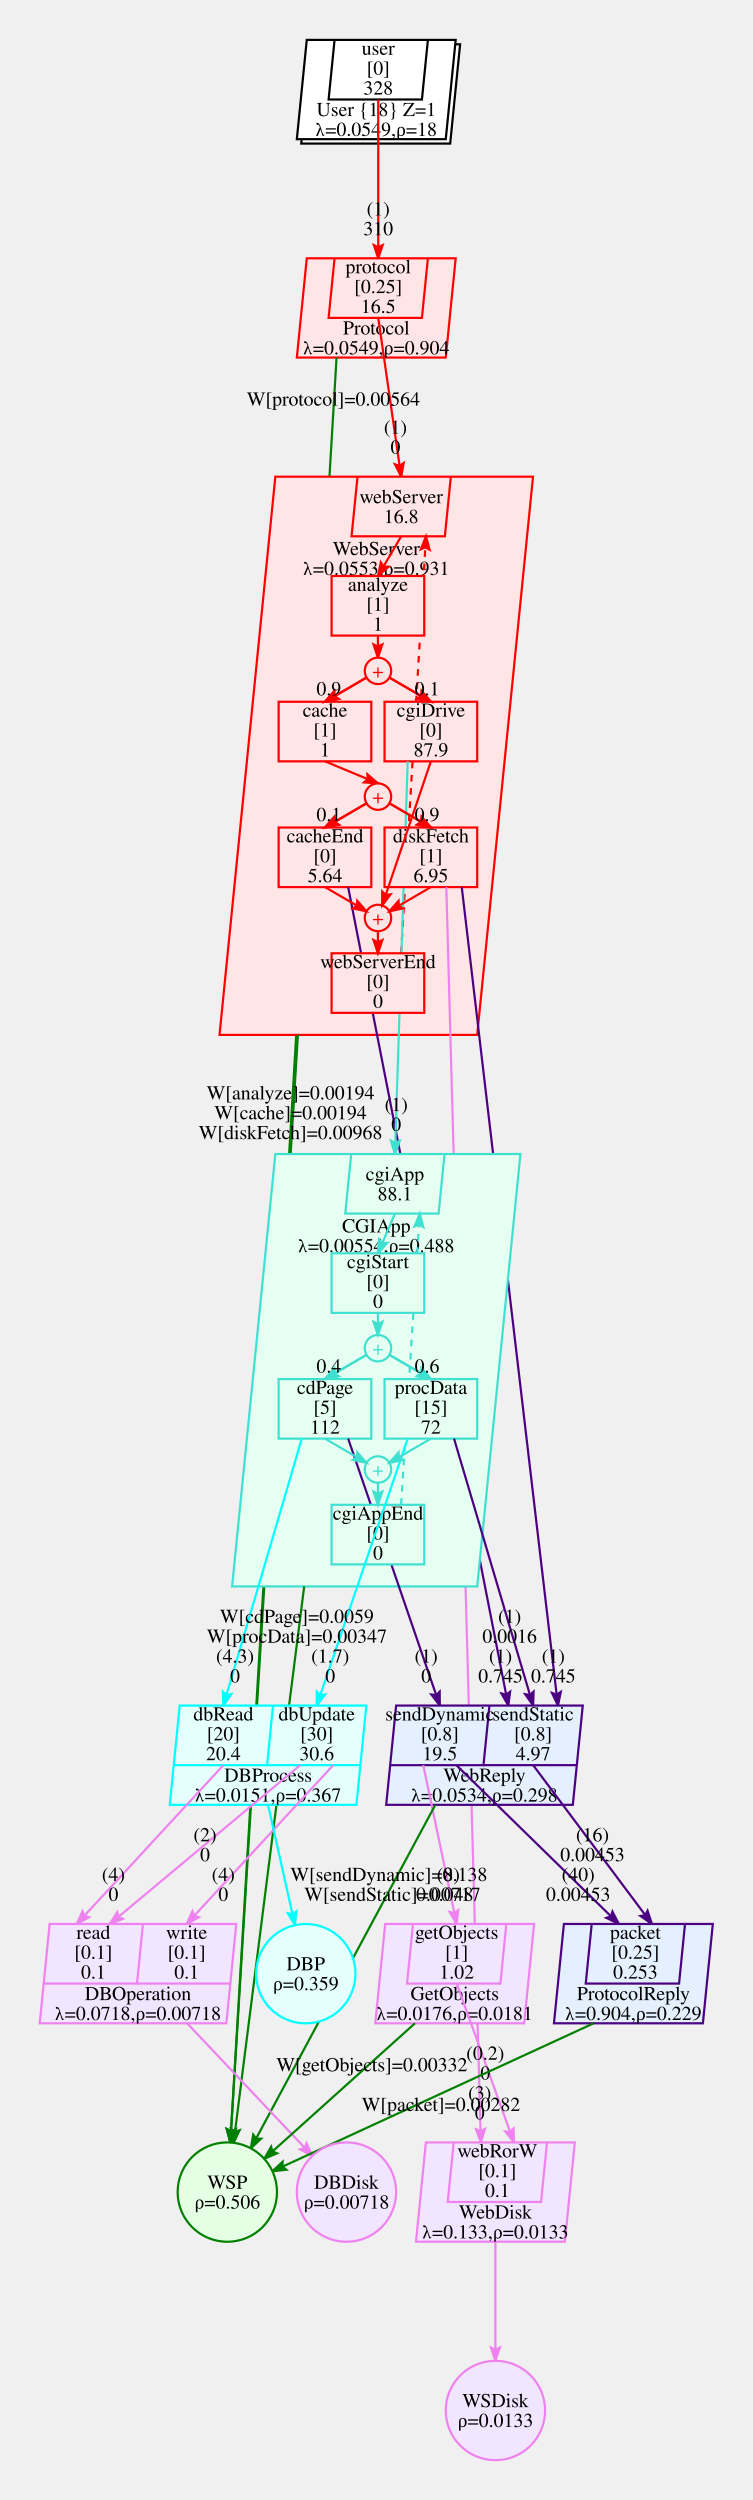
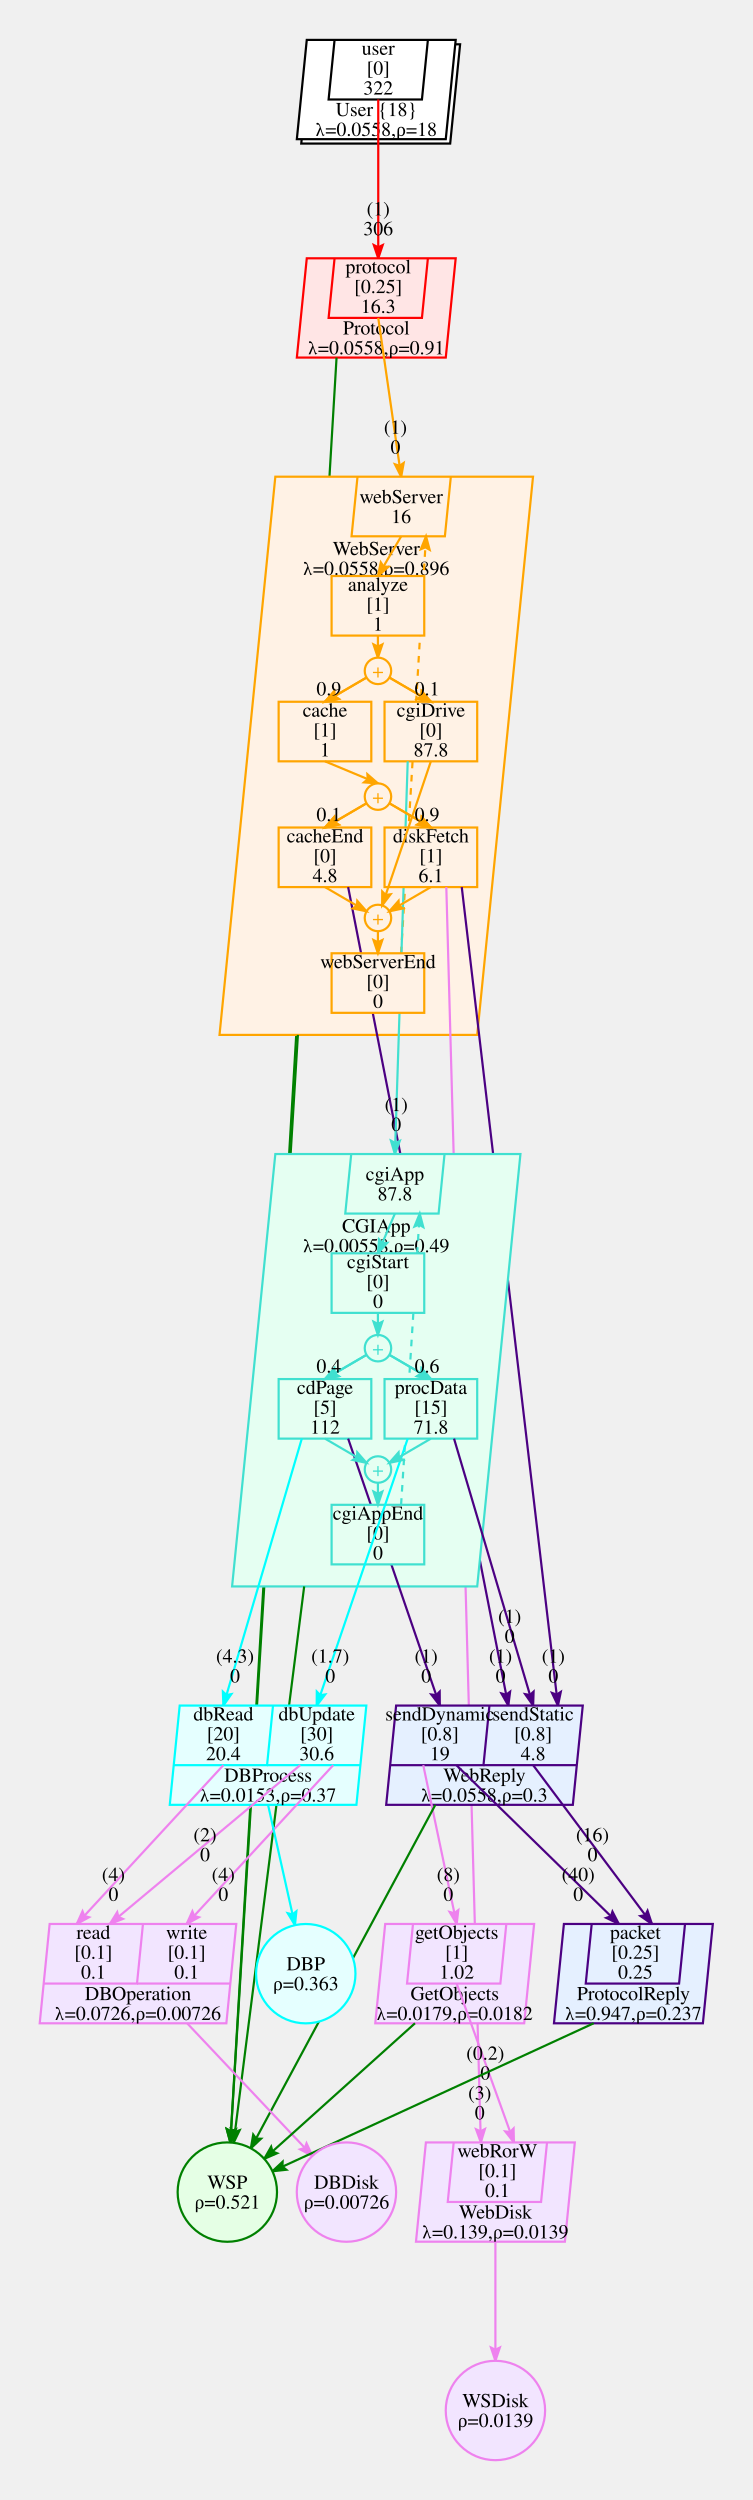
<svg xmlns="http://www.w3.org/2000/svg" width="4.737in" height="15.736in" viewBox="0 0 8528 28325">
  <polygon fill="#ffffff" stroke="black" stroke-width="25" points="3526.25,500 5213.75,500 5101.25,1625 3413.75,1625 " />
  <polygon fill="#ffffff" stroke="black" stroke-width="25" points="3476.25,450 5163.75,450 5051.25,1575 3363.75,1575 " />
-   <text x="4264" y="1538" font-family="Times" font-style="Roman" font-size="225" fill="black" text-anchor="middle">λ=0.0549,ρ=18</text>
-   <text x="4264" y="1313" font-family="Times" font-style="Roman" font-size="225" fill="black" text-anchor="middle">User {18} Z=1</text>
+   <text x="4264" y="1538" font-family="Times" font-style="Roman" font-size="225" fill="black" text-anchor="middle">λ=0.0558,ρ=18</text>
+   <text x="4264" y="1313" font-family="Times" font-style="Roman" font-size="225" fill="black" text-anchor="middle">User {18}</text>
  <polyline stroke="black" stroke-width="25" fill="none" points="3791.25,450 3723.75,1125 4781.25,1125 4848.75,450 " />
-   <text x="4286" y="1069" font-family="Times" font-style="Roman" font-size="225" fill="black" text-anchor="middle">328</text>
+   <text x="4286" y="1069" font-family="Times" font-style="Roman" font-size="225" fill="black" text-anchor="middle">322</text>
  <text x="4286" y="844" font-family="Times" font-style="Roman" font-size="225" fill="black" text-anchor="middle">[0]</text>
  <text x="4286" y="619" font-family="Times" font-style="Roman" font-size="225" fill="black" text-anchor="middle">user</text>
  <line x1="4286.25" y1="1125" x2="4286.25" y2="2925" stroke="Red" stroke-width="25" />
  <polygon fill="Red" stroke="Red" stroke-width="25" points="4286.25,2925 4336.25,2775 4286.25,2800 4236.25,2775 " />
-   <text x="4286" y="2663" font-family="Times" font-style="Roman" font-size="225" fill="black" text-anchor="middle">310</text>
+   <text x="4286" y="2663" font-family="Times" font-style="Roman" font-size="225" fill="black" text-anchor="middle">306</text>
  <text x="4286" y="2438" font-family="Times" font-style="Roman" font-size="225" fill="black" text-anchor="middle">(1)</text>
  <polygon fill="#ffe5e5" stroke="Red" stroke-width="25" points="3476.25,2925 5163.75,2925 5051.25,4050 3363.75,4050 " />
-   <text x="4264" y="4013" font-family="Times" font-style="Roman" font-size="225" fill="black" text-anchor="middle">λ=0.0549,ρ=0.904</text>
+   <text x="4264" y="4013" font-family="Times" font-style="Roman" font-size="225" fill="black" text-anchor="middle">λ=0.0558,ρ=0.91</text>
  <text x="4264" y="3788" font-family="Times" font-style="Roman" font-size="225" fill="black" text-anchor="middle">Protocol</text>
  <polyline stroke="Red" stroke-width="25" fill="none" points="3791.25,2925 3723.75,3600 4781.25,3600 4848.75,2925 " />
-   <text x="4286" y="3544" font-family="Times" font-style="Roman" font-size="225" fill="black" text-anchor="middle">16.5</text>
+   <text x="4286" y="3544" font-family="Times" font-style="Roman" font-size="225" fill="black" text-anchor="middle">16.3</text>
  <text x="4286" y="3319" font-family="Times" font-style="Roman" font-size="225" fill="black" text-anchor="middle">[0.25]</text>
  <text x="4286" y="3094" font-family="Times" font-style="Roman" font-size="225" fill="black" text-anchor="middle">protocol</text>
-   <line x1="4286.25" y1="3600" x2="4546.25" y2="5400" stroke="Red" stroke-width="25" />
-   <polygon fill="Red" stroke="Red" stroke-width="25" points="4546.25,5400 4574.29,5244.39 4528.38,5276.28 4475.32,5258.69 " />
+   <line x1="4286.25" y1="3600" x2="4546.25" y2="5400" stroke="Orange" stroke-width="25" />
+   <polygon fill="Orange" stroke="Orange" stroke-width="25" points="4546.25,5400 4574.29,5244.39 4528.38,5276.28 4475.32,5258.69 " />
  <text x="4481" y="5138" font-family="Times" font-style="Roman" font-size="225" fill="black" text-anchor="middle">0</text>
  <text x="4481" y="4913" font-family="Times" font-style="Roman" font-size="225" fill="black" text-anchor="middle">(1)</text>
  <line x1="3813.75" y1="4050" x2="2609.68" y2="24276" stroke="Green" stroke-width="25" />
  <polygon fill="Green" stroke="Green" stroke-width="25" points="2609.68,24276 2668.5,24129.2 2617.11,24151.2 2568.68,24123.3 " />
-   <text x="3778" y="4594" font-family="Times" font-style="Roman" font-size="225" fill="black" text-anchor="middle">W[protocol]=0.00564</text>
-   <polygon fill="#ffe5e5" stroke="Red" stroke-width="25" points="3120,5400 6040,5400 5407.5,11725 2487.5,11725 " />
-   <text x="4264" y="6513" font-family="Times" font-style="Roman" font-size="225" fill="black" text-anchor="middle">λ=0.0553,ρ=0.931</text>
+   <polygon fill="#fff2e5" stroke="Orange" stroke-width="25" points="3120,5400 6040,5400 5407.5,11725 2487.5,11725 " />
+   <text x="4264" y="6513" font-family="Times" font-style="Roman" font-size="225" fill="black" text-anchor="middle">λ=0.0558,ρ=0.896</text>
  <text x="4264" y="6288" font-family="Times" font-style="Roman" font-size="225" fill="black" text-anchor="middle">WebServer</text>
-   <polyline stroke="Red" stroke-width="25" fill="none" points="4051.25,5400 3983.75,6075 5041.25,6075 5108.75,5400 " />
-   <text x="4546" y="5925" font-family="Times" font-style="Roman" font-size="225" fill="black" text-anchor="middle">16.8</text>
+   <polyline stroke="Orange" stroke-width="25" fill="none" points="4051.25,5400 3983.75,6075 5041.25,6075 5108.75,5400 " />
+   <text x="4546" y="5925" font-family="Times" font-style="Roman" font-size="225" fill="black" text-anchor="middle">16</text>
  <text x="4546" y="5700" font-family="Times" font-style="Roman" font-size="225" fill="black" text-anchor="middle">webServer</text>
-   <line x1="4546.25" y1="6075" x2="4282.5" y2="6525" stroke="Red" stroke-width="25" />
-   <polygon fill="Red" stroke="Red" stroke-width="25" points="4282.5,6525 4401.49,6420.87 4345.71,6417.16 4315.21,6370.31 " />
-   <line x1="4545" y1="10800" x2="4827.5" y2="6075" stroke-dasharray="75" stroke="Red" stroke-width="25" />
-   <polygon fill="Red" stroke="Red" stroke-width="25" points="4827.5,6075 4768.64,6221.75 4820.04,6199.78 4868.46,6227.72 " />
-   <polygon fill="#ffe5e5" stroke="Red" stroke-width="25" points="3757.5,7200 3757.5,6525 4807.5,6525 4807.5,7200 3757.5,7200 " />
+   <line x1="4546.25" y1="6075" x2="4282.5" y2="6525" stroke="Orange" stroke-width="25" />
+   <polygon fill="Orange" stroke="Orange" stroke-width="25" points="4282.5,6525 4401.49,6420.87 4345.71,6417.16 4315.21,6370.31 " />
+   <line x1="4545" y1="10800" x2="4827.5" y2="6075" stroke-dasharray="75" stroke="Orange" stroke-width="25" />
+   <polygon fill="Orange" stroke="Orange" stroke-width="25" points="4827.5,6075 4768.64,6221.75 4820.04,6199.78 4868.46,6227.72 " />
+   <polygon fill="#fff2e5" stroke="Orange" stroke-width="25" points="3757.5,7200 3757.5,6525 4807.5,6525 4807.5,7200 3757.5,7200 " />
  <text x="4283" y="7144" font-family="Times" font-style="Roman" font-size="225" fill="black" text-anchor="middle">1</text>
  <text x="4283" y="6919" font-family="Times" font-style="Roman" font-size="225" fill="black" text-anchor="middle">[1]</text>
  <text x="4283" y="6694" font-family="Times" font-style="Roman" font-size="225" fill="black" text-anchor="middle">analyze</text>
-   <polygon fill="#ffe5e5" stroke="Red" stroke-width="25" points="3157.5,8625 3157.5,7950 4207.5,7950 4207.5,8625 3157.5,8625 " />
+   <polygon fill="#fff2e5" stroke="Orange" stroke-width="25" points="3157.5,8625 3157.5,7950 4207.5,7950 4207.5,8625 3157.5,8625 " />
  <text x="3683" y="8569" font-family="Times" font-style="Roman" font-size="225" fill="black" text-anchor="middle">1</text>
  <text x="3683" y="8344" font-family="Times" font-style="Roman" font-size="225" fill="black" text-anchor="middle">[1]</text>
  <text x="3683" y="8119" font-family="Times" font-style="Roman" font-size="225" fill="black" text-anchor="middle">cache</text>
-   <polygon fill="#ffe5e5" stroke="Red" stroke-width="25" points="3157.5,10050 3157.5,9375 4207.5,9375 4207.5,10050 3157.5,10050 " />
+   <polygon fill="#fff2e5" stroke="Orange" stroke-width="25" points="3157.5,10050 3157.5,9375 4207.5,9375 4207.5,10050 3157.5,10050 " />
  <line x1="3945" y1="10050" x2="5760" y2="19325" stroke="Indigo" stroke-width="25" />
  <polygon fill="Indigo" stroke="Indigo" stroke-width="25" points="5760,19325 5780.26,19168.2 5735.99,19202.3 5682.12,19187.4 " />
-   <text x="5672" y="19063" font-family="Times" font-style="Roman" font-size="225" fill="black" text-anchor="middle">0.745</text>
+   <text x="5672" y="19063" font-family="Times" font-style="Roman" font-size="225" fill="black" text-anchor="middle">0</text>
  <text x="5672" y="18838" font-family="Times" font-style="Roman" font-size="225" fill="black" text-anchor="middle">(1)</text>
-   <text x="3683" y="9994" font-family="Times" font-style="Roman" font-size="225" fill="black" text-anchor="middle">5.64</text>
+   <text x="3683" y="9994" font-family="Times" font-style="Roman" font-size="225" fill="black" text-anchor="middle">4.8</text>
  <text x="3683" y="9769" font-family="Times" font-style="Roman" font-size="225" fill="black" text-anchor="middle">[0]</text>
  <text x="3683" y="9544" font-family="Times" font-style="Roman" font-size="225" fill="black" text-anchor="middle">cacheEnd</text>
-   <polygon fill="#ffe5e5" stroke="Red" stroke-width="25" points="4357.5,8625 4357.5,7950 5407.5,7950 5407.5,8625 4357.5,8625 " />
+   <polygon fill="#fff2e5" stroke="Orange" stroke-width="25" points="4357.5,8625 4357.5,7950 5407.5,7950 5407.5,8625 4357.5,8625 " />
  <line x1="4620" y1="8625" x2="4475" y2="13075" stroke="Turquoise" stroke-width="25" />
  <polygon fill="Turquoise" stroke="Turquoise" stroke-width="25" points="4475,13075 4529.86,12926.7 4479.07,12950.1 4429.91,12923.5 " />
  <text x="4490" y="12813" font-family="Times" font-style="Roman" font-size="225" fill="black" text-anchor="middle">0</text>
  <text x="4490" y="12588" font-family="Times" font-style="Roman" font-size="225" fill="black" text-anchor="middle">(1)</text>
-   <text x="4883" y="8569" font-family="Times" font-style="Roman" font-size="225" fill="black" text-anchor="middle">87.9</text>
+   <text x="4883" y="8569" font-family="Times" font-style="Roman" font-size="225" fill="black" text-anchor="middle">87.8</text>
  <text x="4883" y="8344" font-family="Times" font-style="Roman" font-size="225" fill="black" text-anchor="middle">[0]</text>
  <text x="4883" y="8119" font-family="Times" font-style="Roman" font-size="225" fill="black" text-anchor="middle">cgiDrive</text>
-   <polygon fill="#ffe5e5" stroke="Red" stroke-width="25" points="4357.5,10050 4357.5,9375 5407.5,9375 5407.5,10050 4357.5,10050 " />
+   <polygon fill="#fff2e5" stroke="Orange" stroke-width="25" points="4357.5,10050 4357.5,9375 5407.5,9375 5407.5,10050 4357.5,10050 " />
  <line x1="5057.5" y1="10050" x2="5448.75" y2="24275" stroke="Violet" stroke-width="25" />
  <polygon fill="Violet" stroke="Violet" stroke-width="25" points="5448.75,24275 5494.61,24123.7 5445.31,24150 5394.64,24126.4 " />
  <text x="5436" y="24013" font-family="Times" font-style="Roman" font-size="225" fill="black" text-anchor="middle">0</text>
  <text x="5436" y="23788" font-family="Times" font-style="Roman" font-size="225" fill="black" text-anchor="middle">(3)</text>
  <line x1="5232.5" y1="10050" x2="6322.5" y2="19325" stroke="Indigo" stroke-width="25" />
  <polygon fill="Indigo" stroke="Indigo" stroke-width="25" points="6322.5,19325 6354.65,19170.2 6307.91,19200.9 6255.33,19181.9 " />
-   <text x="6270" y="19063" font-family="Times" font-style="Roman" font-size="225" fill="black" text-anchor="middle">0.745</text>
+   <text x="6270" y="19063" font-family="Times" font-style="Roman" font-size="225" fill="black" text-anchor="middle">0</text>
  <text x="6270" y="18838" font-family="Times" font-style="Roman" font-size="225" fill="black" text-anchor="middle">(1)</text>
-   <text x="4883" y="9994" font-family="Times" font-style="Roman" font-size="225" fill="black" text-anchor="middle">6.95</text>
+   <text x="4883" y="9994" font-family="Times" font-style="Roman" font-size="225" fill="black" text-anchor="middle">6.1</text>
  <text x="4883" y="9769" font-family="Times" font-style="Roman" font-size="225" fill="black" text-anchor="middle">[1]</text>
  <text x="4883" y="9544" font-family="Times" font-style="Roman" font-size="225" fill="black" text-anchor="middle">diskFetch</text>
-   <polygon fill="#ffe5e5" stroke="Red" stroke-width="25" points="3757.5,11475 3757.5,10800 4807.5,10800 4807.5,11475 3757.5,11475 " />
+   <polygon fill="#fff2e5" stroke="Orange" stroke-width="25" points="3757.5,11475 3757.5,10800 4807.5,10800 4807.5,11475 3757.5,11475 " />
  <text x="4283" y="11419" font-family="Times" font-style="Roman" font-size="225" fill="black" text-anchor="middle">0</text>
  <text x="4283" y="11194" font-family="Times" font-style="Roman" font-size="225" fill="black" text-anchor="middle">[0]</text>
  <text x="4283" y="10969" font-family="Times" font-style="Roman" font-size="225" fill="black" text-anchor="middle">webServerEnd</text>
-   <line x1="4282.5" y1="7200" x2="4282.5" y2="7450" stroke="Red" stroke-width="25" />
-   <polygon fill="Red" stroke="Red" stroke-width="25" points="4282.5,7450 4332.5,7300 4282.5,7325 4232.5,7300 " />
-   <line x1="3682.5" y1="8625" x2="4282.5" y2="8875" stroke="Red" stroke-width="25" />
-   <polygon fill="Red" stroke="Red" stroke-width="25" points="4282.5,8875 4163.27,8771.15 4167.12,8826.92 4124.81,8863.46 " />
-   <circle cx="4283" cy="7600" r="150" fill="#ffe5e5" stroke="Red" stroke-width="25" />
-   <text x="4283" y="7675" font-family="Times" font-style="Roman" font-size="225" fill="Red" text-anchor="middle">+</text>
-   <line x1="4152.93" y1="7675.58" x2="3682.5" y2="7950" stroke="Red" stroke-width="25" />
-   <polygon fill="Red" stroke="Red" stroke-width="25" points="3682.5,7950 3837.26,7917.61 3790.47,7887.02 3786.87,7831.23 " />
-   <line x1="4412.07" y1="7675.58" x2="4882.5" y2="7950" stroke="Red" stroke-width="25" />
-   <polygon fill="Red" stroke="Red" stroke-width="25" points="4882.5,7950 4778.13,7831.23 4774.53,7887.02 4727.74,7917.61 " />
-   <line x1="4152.93" y1="7675.58" x2="3682.5" y2="7950" stroke="Red" stroke-width="25" />
-   <polygon fill="Red" stroke="Red" stroke-width="25" points="3682.5,7950 3837.26,7917.61 3790.47,7887.02 3786.87,7831.23 " />
-   <line x1="4412.07" y1="7675.58" x2="4882.5" y2="7950" stroke="Red" stroke-width="25" />
-   <polygon fill="Red" stroke="Red" stroke-width="25" points="4882.5,7950 4778.13,7831.23 4774.53,7887.02 4727.74,7917.61 " />
+   <line x1="4282.5" y1="7200" x2="4282.5" y2="7450" stroke="Orange" stroke-width="25" />
+   <polygon fill="Orange" stroke="Orange" stroke-width="25" points="4282.5,7450 4332.5,7300 4282.5,7325 4232.5,7300 " />
+   <line x1="3682.5" y1="8625" x2="4282.5" y2="8875" stroke="Orange" stroke-width="25" />
+   <polygon fill="Orange" stroke="Orange" stroke-width="25" points="4282.5,8875 4163.27,8771.15 4167.12,8826.92 4124.81,8863.46 " />
+   <circle cx="4283" cy="7600" r="150" fill="#fff2e5" stroke="Orange" stroke-width="25" />
+   <text x="4283" y="7675" font-family="Times" font-style="Roman" font-size="225" fill="Orange" text-anchor="middle">+</text>
+   <line x1="4152.93" y1="7675.58" x2="3682.5" y2="7950" stroke="Orange" stroke-width="25" />
+   <polygon fill="Orange" stroke="Orange" stroke-width="25" points="3682.5,7950 3837.26,7917.61 3790.47,7887.02 3786.87,7831.23 " />
+   <line x1="4412.07" y1="7675.58" x2="4882.5" y2="7950" stroke="Orange" stroke-width="25" />
+   <polygon fill="Orange" stroke="Orange" stroke-width="25" points="4882.5,7950 4778.13,7831.23 4774.53,7887.02 4727.74,7917.61 " />
+   <line x1="4152.93" y1="7675.58" x2="3682.5" y2="7950" stroke="Orange" stroke-width="25" />
+   <polygon fill="Orange" stroke="Orange" stroke-width="25" points="3682.5,7950 3837.26,7917.61 3790.47,7887.02 3786.87,7831.23 " />
+   <line x1="4412.07" y1="7675.58" x2="4882.5" y2="7950" stroke="Orange" stroke-width="25" />
+   <polygon fill="Orange" stroke="Orange" stroke-width="25" points="4882.5,7950 4778.13,7831.23 4774.53,7887.02 4727.74,7917.61 " />
  <text x="3726" y="7877" font-family="Times" font-style="Roman" font-size="225" fill="black" text-anchor="middle">0.9</text>
  <text x="4839" y="7877" font-family="Times" font-style="Roman" font-size="225" fill="black" text-anchor="middle">0.1</text>
-   <circle cx="4283" cy="10400" r="150" fill="#ffe5e5" stroke="Red" stroke-width="25" />
-   <text x="4283" y="10475" font-family="Times" font-style="Roman" font-size="225" fill="Red" text-anchor="middle">+</text>
-   <line x1="3682.5" y1="10050" x2="4152.93" y2="10324.4" stroke="Red" stroke-width="25" />
-   <polygon fill="Red" stroke="Red" stroke-width="25" points="4152.93,10324.4 4048.56,10205.6 4044.96,10261.4 3998.17,10292 " />
-   <line x1="4882.5" y1="8625" x2="4330.53" y2="10257.9" stroke="Red" stroke-width="25" />
-   <polygon fill="Red" stroke="Red" stroke-width="25" points="4330.53,10257.9 4425.94,10131.8 4370.56,10139.5 4331.2,10099.8 " />
-   <line x1="4882.5" y1="10050" x2="4412.07" y2="10324.4" stroke="Red" stroke-width="25" />
-   <polygon fill="Red" stroke="Red" stroke-width="25" points="4412.07,10324.4 4566.83,10292 4520.04,10261.4 4516.44,10205.6 " />
-   <circle cx="4283" cy="9025" r="150" fill="#ffe5e5" stroke="Red" stroke-width="25" />
-   <text x="4283" y="9100" font-family="Times" font-style="Roman" font-size="225" fill="Red" text-anchor="middle">+</text>
-   <line x1="4152.93" y1="9100.58" x2="3682.5" y2="9375" stroke="Red" stroke-width="25" />
-   <polygon fill="Red" stroke="Red" stroke-width="25" points="3682.5,9375 3837.26,9342.61 3790.47,9312.02 3786.87,9256.23 " />
-   <line x1="4412.07" y1="9100.58" x2="4882.5" y2="9375" stroke="Red" stroke-width="25" />
-   <polygon fill="Red" stroke="Red" stroke-width="25" points="4882.5,9375 4778.13,9256.23 4774.53,9312.02 4727.74,9342.61 " />
-   <line x1="4152.93" y1="9100.58" x2="3682.5" y2="9375" stroke="Red" stroke-width="25" />
-   <polygon fill="Red" stroke="Red" stroke-width="25" points="3682.5,9375 3837.26,9342.61 3790.47,9312.02 3786.87,9256.23 " />
-   <line x1="4412.07" y1="9100.58" x2="4882.5" y2="9375" stroke="Red" stroke-width="25" />
-   <polygon fill="Red" stroke="Red" stroke-width="25" points="4882.5,9375 4778.13,9256.23 4774.53,9312.02 4727.74,9342.61 " />
+   <circle cx="4283" cy="10400" r="150" fill="#fff2e5" stroke="Orange" stroke-width="25" />
+   <text x="4283" y="10475" font-family="Times" font-style="Roman" font-size="225" fill="Orange" text-anchor="middle">+</text>
+   <line x1="3682.5" y1="10050" x2="4152.93" y2="10324.4" stroke="Orange" stroke-width="25" />
+   <polygon fill="Orange" stroke="Orange" stroke-width="25" points="4152.93,10324.4 4048.56,10205.6 4044.96,10261.4 3998.17,10292 " />
+   <line x1="4882.5" y1="8625" x2="4330.53" y2="10257.9" stroke="Orange" stroke-width="25" />
+   <polygon fill="Orange" stroke="Orange" stroke-width="25" points="4330.53,10257.9 4425.94,10131.8 4370.56,10139.5 4331.2,10099.8 " />
+   <line x1="4882.5" y1="10050" x2="4412.07" y2="10324.4" stroke="Orange" stroke-width="25" />
+   <polygon fill="Orange" stroke="Orange" stroke-width="25" points="4412.07,10324.4 4566.83,10292 4520.04,10261.4 4516.44,10205.6 " />
+   <circle cx="4283" cy="9025" r="150" fill="#fff2e5" stroke="Orange" stroke-width="25" />
+   <text x="4283" y="9100" font-family="Times" font-style="Roman" font-size="225" fill="Orange" text-anchor="middle">+</text>
+   <line x1="4152.93" y1="9100.58" x2="3682.5" y2="9375" stroke="Orange" stroke-width="25" />
+   <polygon fill="Orange" stroke="Orange" stroke-width="25" points="3682.5,9375 3837.26,9342.61 3790.47,9312.02 3786.87,9256.23 " />
+   <line x1="4412.07" y1="9100.58" x2="4882.5" y2="9375" stroke="Orange" stroke-width="25" />
+   <polygon fill="Orange" stroke="Orange" stroke-width="25" points="4882.5,9375 4778.13,9256.23 4774.53,9312.02 4727.74,9342.61 " />
+   <line x1="4152.93" y1="9100.58" x2="3682.5" y2="9375" stroke="Orange" stroke-width="25" />
+   <polygon fill="Orange" stroke="Orange" stroke-width="25" points="3682.5,9375 3837.26,9342.61 3790.47,9312.02 3786.87,9256.23 " />
+   <line x1="4412.07" y1="9100.58" x2="4882.5" y2="9375" stroke="Orange" stroke-width="25" />
+   <polygon fill="Orange" stroke="Orange" stroke-width="25" points="4882.5,9375 4778.13,9256.23 4774.53,9312.02 4727.74,9342.61 " />
  <text x="3726" y="9302" font-family="Times" font-style="Roman" font-size="225" fill="black" text-anchor="middle">0.1</text>
  <text x="4839" y="9302" font-family="Times" font-style="Roman" font-size="225" fill="black" text-anchor="middle">0.9</text>
-   <line x1="4282.5" y1="10550" x2="4282.5" y2="10800" stroke="Red" stroke-width="25" />
-   <polygon fill="Red" stroke="Red" stroke-width="25" points="4282.5,10800 4332.5,10650 4282.5,10675 4232.5,10650 " />
+   <line x1="4282.5" y1="10550" x2="4282.5" y2="10800" stroke="Orange" stroke-width="25" />
+   <polygon fill="Orange" stroke="Orange" stroke-width="25" points="4282.5,10800 4332.5,10650 4282.5,10675 4232.5,10650 " />
  <line x1="3375.62" y1="11725" x2="2610.48" y2="24276" stroke="Green" stroke-width="25" />
  <polygon fill="Green" stroke="Green" stroke-width="25" points="2610.48,24276 2669.51,24129.4 2618.08,24151.3 2569.7,24123.3 " />
-   <text x="3292" y="12906" font-family="Times" font-style="Roman" font-size="225" fill="black" text-anchor="middle">W[diskFetch]=0.00968</text>
-   <text x="3292" y="12681" font-family="Times" font-style="Roman" font-size="225" fill="black" text-anchor="middle">W[cache]=0.00194</text>
-   <text x="3292" y="12456" font-family="Times" font-style="Roman" font-size="225" fill="black" text-anchor="middle">W[analyze]=0.00194</text>
  <polygon fill="#e5fff2" stroke="Turquoise" stroke-width="25" points="3120,13075 5897.5,13075 5407.5,17975 2630,17975 " />
-   <text x="4264" y="14188" font-family="Times" font-style="Roman" font-size="225" fill="black" text-anchor="middle">λ=0.00554,ρ=0.488</text>
+   <text x="4264" y="14188" font-family="Times" font-style="Roman" font-size="225" fill="black" text-anchor="middle">λ=0.00558,ρ=0.49</text>
  <text x="4264" y="13963" font-family="Times" font-style="Roman" font-size="225" fill="black" text-anchor="middle">CGIApp</text>
  <polyline stroke="Turquoise" stroke-width="25" fill="none" points="3980,13075 3912.5,13750 4970,13750 5037.5,13075 " />
-   <text x="4475" y="13600" font-family="Times" font-style="Roman" font-size="225" fill="black" text-anchor="middle">88.1</text>
+   <text x="4475" y="13600" font-family="Times" font-style="Roman" font-size="225" fill="black" text-anchor="middle">87.8</text>
  <text x="4475" y="13375" font-family="Times" font-style="Roman" font-size="225" fill="black" text-anchor="middle">cgiApp</text>
  <line x1="4475" y1="13750" x2="4282.5" y2="14200" stroke="Turquoise" stroke-width="25" />
  <polygon fill="Turquoise" stroke="Turquoise" stroke-width="25" points="4282.5,14200 4387.47,14081.8 4331.66,14085.1 4295.52,14042.4 " />
  <line x1="4545" y1="17050" x2="4756.25" y2="13750" stroke-dasharray="75" stroke="Turquoise" stroke-width="25" />
  <polygon fill="Turquoise" stroke="Turquoise" stroke-width="25" points="4756.25,13750 4696.77,13896.5 4748.26,13874.7 4796.57,13902.9 " />
  <polygon fill="#e5fff2" stroke="Turquoise" stroke-width="25" points="3157.5,16300 3157.5,15625 4207.5,15625 4207.5,16300 3157.5,16300 " />
  <line x1="3420" y1="16300" x2="2531.25" y2="19325" stroke="Cyan" stroke-width="25" />
  <polygon fill="Cyan" stroke="Cyan" stroke-width="25" points="2531.25,19325 2621.51,19195.2 2566.49,19205.1 2525.56,19167 " />
  <text x="2663" y="19063" font-family="Times" font-style="Roman" font-size="225" fill="black" text-anchor="middle">0</text>
  <text x="2663" y="18838" font-family="Times" font-style="Roman" font-size="225" fill="black" text-anchor="middle">(4.3)</text>
  <line x1="3945" y1="16300" x2="4983.75" y2="19325" stroke="Indigo" stroke-width="25" />
  <polygon fill="Indigo" stroke="Indigo" stroke-width="25" points="4983.75,19325 4982.32,19166.9 4943.15,19206.8 4887.74,19199.4 " />
  <text x="4829" y="19063" font-family="Times" font-style="Roman" font-size="225" fill="black" text-anchor="middle">0</text>
  <text x="4829" y="18838" font-family="Times" font-style="Roman" font-size="225" fill="black" text-anchor="middle">(1)</text>
  <text x="3683" y="16244" font-family="Times" font-style="Roman" font-size="225" fill="black" text-anchor="middle">112</text>
  <text x="3683" y="16019" font-family="Times" font-style="Roman" font-size="225" fill="black" text-anchor="middle">[5]</text>
  <text x="3683" y="15794" font-family="Times" font-style="Roman" font-size="225" fill="black" text-anchor="middle">cdPage</text>
  <polygon fill="#e5fff2" stroke="Turquoise" stroke-width="25" points="3757.5,17725 3757.5,17050 4807.5,17050 4807.5,17725 3757.5,17725 " />
  <text x="4283" y="17669" font-family="Times" font-style="Roman" font-size="225" fill="black" text-anchor="middle">0</text>
  <text x="4283" y="17444" font-family="Times" font-style="Roman" font-size="225" fill="black" text-anchor="middle">[0]</text>
  <text x="4283" y="17219" font-family="Times" font-style="Roman" font-size="225" fill="black" text-anchor="middle">cgiAppEnd</text>
  <polygon fill="#e5fff2" stroke="Turquoise" stroke-width="25" points="3757.5,14875 3757.5,14200 4807.5,14200 4807.5,14875 3757.5,14875 " />
  <text x="4283" y="14819" font-family="Times" font-style="Roman" font-size="225" fill="black" text-anchor="middle">0</text>
  <text x="4283" y="14594" font-family="Times" font-style="Roman" font-size="225" fill="black" text-anchor="middle">[0]</text>
  <text x="4283" y="14369" font-family="Times" font-style="Roman" font-size="225" fill="black" text-anchor="middle">cgiStart</text>
  <polygon fill="#e5fff2" stroke="Turquoise" stroke-width="25" points="4357.5,16300 4357.5,15625 5407.5,15625 5407.5,16300 4357.5,16300 " />
  <line x1="4620" y1="16300" x2="3588.75" y2="19325" stroke="Cyan" stroke-width="25" />
  <polygon fill="Cyan" stroke="Cyan" stroke-width="25" points="3588.75,19325 3684.48,19199.2 3629.08,19206.7 3589.83,19166.9 " />
  <text x="3742" y="19063" font-family="Times" font-style="Roman" font-size="225" fill="black" text-anchor="middle">0</text>
  <text x="3742" y="18838" font-family="Times" font-style="Roman" font-size="225" fill="black" text-anchor="middle">(1.7)</text>
  <line x1="5145" y1="16300" x2="6041.25" y2="19325" stroke="Indigo" stroke-width="25" />
  <polygon fill="Indigo" stroke="Indigo" stroke-width="25" points="6041.25,19325 6046.58,19167 6005.74,19205.1 5950.7,19195.4 " />
-   <text x="5775" y="18613" font-family="Times" font-style="Roman" font-size="225" fill="black" text-anchor="middle">0.0016</text>
+   <text x="5775" y="18613" font-family="Times" font-style="Roman" font-size="225" fill="black" text-anchor="middle">0</text>
  <text x="5775" y="18388" font-family="Times" font-style="Roman" font-size="225" fill="black" text-anchor="middle">(1)</text>
-   <text x="4883" y="16244" font-family="Times" font-style="Roman" font-size="225" fill="black" text-anchor="middle">72</text>
+   <text x="4883" y="16244" font-family="Times" font-style="Roman" font-size="225" fill="black" text-anchor="middle">71.8</text>
  <text x="4883" y="16019" font-family="Times" font-style="Roman" font-size="225" fill="black" text-anchor="middle">[15]</text>
  <text x="4883" y="15794" font-family="Times" font-style="Roman" font-size="225" fill="black" text-anchor="middle">procData</text>
  <circle cx="4283" cy="16650" r="150" fill="#e5fff2" stroke="Turquoise" stroke-width="25" />
  <text x="4283" y="16725" font-family="Times" font-style="Roman" font-size="225" fill="Turquoise" text-anchor="middle">+</text>
+   <line x1="3682.5" y1="16300" x2="4152.93" y2="16574.4" stroke="Turquoise" stroke-width="25" />
+   <polygon fill="Turquoise" stroke="Turquoise" stroke-width="25" points="4152.93,16574.4 4048.56,16455.6 4044.96,16511.4 3998.17,16542 " />
  <line x1="4882.5" y1="16300" x2="4412.07" y2="16574.4" stroke="Turquoise" stroke-width="25" />
  <polygon fill="Turquoise" stroke="Turquoise" stroke-width="25" points="4412.07,16574.4 4566.83,16542 4520.04,16511.4 4516.44,16455.6 " />
-   <line x1="3682.5" y1="16300" x2="4152.93" y2="16574.4" stroke="Turquoise" stroke-width="25" />
-   <polygon fill="Turquoise" stroke="Turquoise" stroke-width="25" points="4152.93,16574.4 4048.56,16455.6 4044.96,16511.4 3998.17,16542 " />
  <circle cx="4283" cy="15275" r="150" fill="#e5fff2" stroke="Turquoise" stroke-width="25" />
  <text x="4283" y="15350" font-family="Times" font-style="Roman" font-size="225" fill="Turquoise" text-anchor="middle">+</text>
+   <line x1="4152.93" y1="15350.6" x2="3682.5" y2="15625" stroke="Turquoise" stroke-width="25" />
+   <polygon fill="Turquoise" stroke="Turquoise" stroke-width="25" points="3682.5,15625 3837.26,15592.6 3790.47,15562 3786.87,15506.2 " />
  <line x1="4412.07" y1="15350.6" x2="4882.5" y2="15625" stroke="Turquoise" stroke-width="25" />
  <polygon fill="Turquoise" stroke="Turquoise" stroke-width="25" points="4882.5,15625 4778.13,15506.2 4774.53,15562 4727.74,15592.6 " />
  <line x1="4152.93" y1="15350.6" x2="3682.5" y2="15625" stroke="Turquoise" stroke-width="25" />
  <polygon fill="Turquoise" stroke="Turquoise" stroke-width="25" points="3682.5,15625 3837.26,15592.6 3790.47,15562 3786.87,15506.2 " />
  <line x1="4412.07" y1="15350.6" x2="4882.5" y2="15625" stroke="Turquoise" stroke-width="25" />
  <polygon fill="Turquoise" stroke="Turquoise" stroke-width="25" points="4882.5,15625 4778.13,15506.2 4774.53,15562 4727.74,15592.6 " />
-   <line x1="4152.93" y1="15350.6" x2="3682.5" y2="15625" stroke="Turquoise" stroke-width="25" />
-   <polygon fill="Turquoise" stroke="Turquoise" stroke-width="25" points="3682.5,15625 3837.26,15592.6 3790.47,15562 3786.87,15506.2 " />
+   <text x="3726" y="15552" font-family="Times" font-style="Roman" font-size="225" fill="black" text-anchor="middle">0.4</text>
  <text x="4839" y="15552" font-family="Times" font-style="Roman" font-size="225" fill="black" text-anchor="middle">0.6</text>
-   <text x="3726" y="15552" font-family="Times" font-style="Roman" font-size="225" fill="black" text-anchor="middle">0.4</text>
  <line x1="4282.5" y1="16800" x2="4282.5" y2="17050" stroke="Turquoise" stroke-width="25" />
  <polygon fill="Turquoise" stroke="Turquoise" stroke-width="25" points="4282.5,17050 4332.5,16900 4282.5,16925 4232.5,16900 " />
  <line x1="4282.5" y1="14875" x2="4282.5" y2="15125" stroke="Turquoise" stroke-width="25" />
  <polygon fill="Turquoise" stroke="Turquoise" stroke-width="25" points="4282.5,15125 4332.5,14975 4282.5,15000 4232.5,14975 " />
  <line x1="3446.88" y1="17975" x2="2647.05" y2="24279.5" stroke="Green" stroke-width="25" />
  <polygon fill="Green" stroke="Green" stroke-width="25" points="2647.05,24279.5 2715.53,24137 2662.78,24155.5 2616.32,24124.4 " />
-   <text x="3364" y="18613" font-family="Times" font-style="Roman" font-size="225" fill="black" text-anchor="middle">W[procData]=0.00347</text>
-   <text x="3364" y="18388" font-family="Times" font-style="Roman" font-size="225" fill="black" text-anchor="middle">W[cdPage]=0.0059</text>
  <polygon fill="#e5ffff" stroke="Cyan" stroke-width="25" points="2036.25,19325 4151.25,19325 4038.75,20450 1923.75,20450 " />
-   <text x="3038" y="20413" font-family="Times" font-style="Roman" font-size="225" fill="black" text-anchor="middle">λ=0.0151,ρ=0.367</text>
+   <text x="3038" y="20413" font-family="Times" font-style="Roman" font-size="225" fill="black" text-anchor="middle">λ=0.0153,ρ=0.37</text>
  <text x="3038" y="20188" font-family="Times" font-style="Roman" font-size="225" fill="black" text-anchor="middle">DBProcess</text>
  <polyline stroke="Cyan" stroke-width="25" fill="none" points="1968.75,20000 3026.25,20000 3093.75,19325 " />
  <text x="2531" y="19944" font-family="Times" font-style="Roman" font-size="225" fill="black" text-anchor="middle">20.4</text>
  <text x="2531" y="19719" font-family="Times" font-style="Roman" font-size="225" fill="black" text-anchor="middle">[20]</text>
  <text x="2531" y="19494" font-family="Times" font-style="Roman" font-size="225" fill="black" text-anchor="middle">dbRead</text>
  <line x1="2531.25" y1="20000" x2="870" y2="21800" stroke="Violet" stroke-width="25" />
  <polygon fill="Violet" stroke="Violet" stroke-width="25" points="870,21800 1008.48,21723.7 954.777,21708.1 934.989,21655.9 " />
  <text x="1285" y="21538" font-family="Times" font-style="Roman" font-size="225" fill="black" text-anchor="middle">0</text>
  <text x="1285" y="21313" font-family="Times" font-style="Roman" font-size="225" fill="black" text-anchor="middle">(4)</text>
  <line x1="3026.25" y1="20000" x2="4083.75" y2="20000" stroke="Cyan" stroke-width="25" />
  <text x="3589" y="19944" font-family="Times" font-style="Roman" font-size="225" fill="black" text-anchor="middle">30.6</text>
  <text x="3589" y="19719" font-family="Times" font-style="Roman" font-size="225" fill="black" text-anchor="middle">[30]</text>
  <text x="3589" y="19494" font-family="Times" font-style="Roman" font-size="225" fill="black" text-anchor="middle">dbUpdate</text>
  <line x1="3401.25" y1="20000" x2="1245" y2="21800" stroke="Violet" stroke-width="25" />
  <polygon fill="Violet" stroke="Violet" stroke-width="25" points="1245,21800 1392.19,21742.3 1340.96,21719.9 1328.11,21665.5 " />
  <text x="2323" y="21088" font-family="Times" font-style="Roman" font-size="225" fill="black" text-anchor="middle">0</text>
  <text x="2323" y="20863" font-family="Times" font-style="Roman" font-size="225" fill="black" text-anchor="middle">(2)</text>
  <line x1="3776.25" y1="20000" x2="2115" y2="21800" stroke="Violet" stroke-width="25" />
  <polygon fill="Violet" stroke="Violet" stroke-width="25" points="2115,21800 2253.48,21723.7 2199.78,21708.1 2179.99,21655.9 " />
  <text x="2530" y="21538" font-family="Times" font-style="Roman" font-size="225" fill="black" text-anchor="middle">0</text>
  <text x="2530" y="21313" font-family="Times" font-style="Roman" font-size="225" fill="black" text-anchor="middle">(4)</text>
  <line x1="3037.5" y1="20450" x2="3342.29" y2="21813.5" stroke="Cyan" stroke-width="25" />
  <polygon fill="Cyan" stroke="Cyan" stroke-width="25" points="3342.29,21813.5 3358.37,21656.3 3315.02,21691.6 3260.78,21678.1 " />
  <polygon fill="#e5f0ff" stroke="Indigo" stroke-width="25" points="4488.75,19325 6603.75,19325 6491.25,20450 4376.25,20450 " />
-   <text x="5490" y="20413" font-family="Times" font-style="Roman" font-size="225" fill="black" text-anchor="middle">λ=0.0534,ρ=0.298</text>
+   <text x="5490" y="20413" font-family="Times" font-style="Roman" font-size="225" fill="black" text-anchor="middle">λ=0.0558,ρ=0.3</text>
  <text x="5490" y="20188" font-family="Times" font-style="Roman" font-size="225" fill="black" text-anchor="middle">WebReply</text>
  <polyline stroke="Indigo" stroke-width="25" fill="none" points="4421.25,20000 5478.75,20000 5546.25,19325 " />
-   <text x="4984" y="19944" font-family="Times" font-style="Roman" font-size="225" fill="black" text-anchor="middle">19.5</text>
+   <text x="4984" y="19944" font-family="Times" font-style="Roman" font-size="225" fill="black" text-anchor="middle">19</text>
  <text x="4984" y="19719" font-family="Times" font-style="Roman" font-size="225" fill="black" text-anchor="middle">[0.8]</text>
  <text x="4984" y="19494" font-family="Times" font-style="Roman" font-size="225" fill="black" text-anchor="middle">sendDynamic</text>
  <line x1="4796.25" y1="20000" x2="5175" y2="21800" stroke="Violet" stroke-width="25" />
  <polygon fill="Violet" stroke="Violet" stroke-width="25" points="5175,21800 5193.04,21642.9 5149.26,21677.7 5095.19,21663.5 " />
-   <text x="5080" y="21538" font-family="Times" font-style="Roman" font-size="225" fill="black" text-anchor="middle">0.00717</text>
+   <text x="5080" y="21538" font-family="Times" font-style="Roman" font-size="225" fill="black" text-anchor="middle">0</text>
  <text x="5080" y="21313" font-family="Times" font-style="Roman" font-size="225" fill="black" text-anchor="middle">(8)</text>
  <line x1="5171.25" y1="20000" x2="7012.5" y2="21800" stroke="Indigo" stroke-width="25" />
  <polygon fill="Indigo" stroke="Indigo" stroke-width="25" points="7012.5,21800 6940.19,21659.4 6923.12,21712.6 6870.29,21730.9 " />
-   <text x="6552" y="21538" font-family="Times" font-style="Roman" font-size="225" fill="black" text-anchor="middle">0.00453</text>
+   <text x="6552" y="21538" font-family="Times" font-style="Roman" font-size="225" fill="black" text-anchor="middle">0</text>
  <text x="6552" y="21313" font-family="Times" font-style="Roman" font-size="225" fill="black" text-anchor="middle">(40)</text>
  <line x1="5478.75" y1="20000" x2="6536.25" y2="20000" stroke="Indigo" stroke-width="25" />
-   <text x="6041" y="19944" font-family="Times" font-style="Roman" font-size="225" fill="black" text-anchor="middle">4.97</text>
+   <text x="6041" y="19944" font-family="Times" font-style="Roman" font-size="225" fill="black" text-anchor="middle">4.8</text>
  <text x="6041" y="19719" font-family="Times" font-style="Roman" font-size="225" fill="black" text-anchor="middle">[0.8]</text>
  <text x="6041" y="19494" font-family="Times" font-style="Roman" font-size="225" fill="black" text-anchor="middle">sendStatic</text>
  <line x1="6041.25" y1="20000" x2="7387.5" y2="21800" stroke="Indigo" stroke-width="25" />
  <polygon fill="Indigo" stroke="Indigo" stroke-width="25" points="7387.5,21800 7337.7,21649.9 7312.63,21699.9 7257.62,21709.8 " />
-   <text x="6714" y="21088" font-family="Times" font-style="Roman" font-size="225" fill="black" text-anchor="middle">0.00453</text>
+   <text x="6714" y="21088" font-family="Times" font-style="Roman" font-size="225" fill="black" text-anchor="middle">0</text>
  <text x="6714" y="20863" font-family="Times" font-style="Roman" font-size="225" fill="black" text-anchor="middle">(16)</text>
  <line x1="4933.12" y1="20450" x2="2842.44" y2="24342" stroke="Green" stroke-width="25" />
  <polygon fill="Green" stroke="Green" stroke-width="25" points="2842.44,24342 2957.47,24233.5 2901.59,24231.9 2869.38,24186.2 " />
-   <text x="4406" y="21538" font-family="Times" font-style="Roman" font-size="225" fill="black" text-anchor="middle">W[sendStatic]=0.048</text>
-   <text x="4406" y="21313" font-family="Times" font-style="Roman" font-size="225" fill="black" text-anchor="middle">W[sendDynamic]=0.138</text>
  <polygon fill="#f2e5ff" stroke="Violet" stroke-width="25" points="562.5,21800 2677.5,21800 2565,22925 450,22925 " />
-   <text x="1564" y="22888" font-family="Times" font-style="Roman" font-size="225" fill="black" text-anchor="middle">λ=0.0718,ρ=0.00718</text>
+   <text x="1564" y="22888" font-family="Times" font-style="Roman" font-size="225" fill="black" text-anchor="middle">λ=0.0726,ρ=0.00726</text>
  <text x="1564" y="22663" font-family="Times" font-style="Roman" font-size="225" fill="black" text-anchor="middle">DBOperation</text>
  <polyline stroke="Violet" stroke-width="25" fill="none" points="495,22475 1552.5,22475 1620,21800 " />
  <text x="1058" y="22419" font-family="Times" font-style="Roman" font-size="225" fill="black" text-anchor="middle">0.1</text>
  <text x="1058" y="22194" font-family="Times" font-style="Roman" font-size="225" fill="black" text-anchor="middle">[0.1]</text>
  <text x="1058" y="21969" font-family="Times" font-style="Roman" font-size="225" fill="black" text-anchor="middle">read</text>
  <line x1="1552.5" y1="22475" x2="2610" y2="22475" stroke="Violet" stroke-width="25" />
  <text x="2115" y="22419" font-family="Times" font-style="Roman" font-size="225" fill="black" text-anchor="middle">0.1</text>
  <text x="2115" y="22194" font-family="Times" font-style="Roman" font-size="225" fill="black" text-anchor="middle">[0.1]</text>
  <text x="2115" y="21969" font-family="Times" font-style="Roman" font-size="225" fill="black" text-anchor="middle">write</text>
  <line x1="2120.62" y1="22925" x2="3540.09" y2="24428.5" stroke="Violet" stroke-width="25" />
  <polygon fill="Violet" stroke="Violet" stroke-width="25" points="3540.09,24428.5 3473.48,24285.1 3454.28,24337.6 3400.76,24353.7 " />
  <circle cx="3465" cy="22363" r="563" fill="#e5ffff" stroke="Cyan" stroke-width="25" />
-   <text x="3465" y="22550" font-family="Times" font-style="Roman" font-size="225" fill="black" text-anchor="middle">ρ=0.359</text>
+   <text x="3465" y="22550" font-family="Times" font-style="Roman" font-size="225" fill="black" text-anchor="middle">ρ=0.363</text>
  <text x="3465" y="22325" font-family="Times" font-style="Roman" font-size="225" fill="black" text-anchor="middle">DBP</text>
  <polygon fill="#f2e5ff" stroke="Violet" stroke-width="25" points="4365,21800 6052.5,21800 5940,22925 4252.5,22925 " />
-   <text x="5153" y="22888" font-family="Times" font-style="Roman" font-size="225" fill="black" text-anchor="middle">λ=0.0176,ρ=0.0181</text>
+   <text x="5153" y="22888" font-family="Times" font-style="Roman" font-size="225" fill="black" text-anchor="middle">λ=0.0179,ρ=0.0182</text>
  <text x="5153" y="22663" font-family="Times" font-style="Roman" font-size="225" fill="black" text-anchor="middle">GetObjects</text>
  <polyline stroke="Violet" stroke-width="25" fill="none" points="4680,21800 4612.5,22475 5670,22475 5737.5,21800 " />
  <text x="5175" y="22419" font-family="Times" font-style="Roman" font-size="225" fill="black" text-anchor="middle">1.02</text>
  <text x="5175" y="22194" font-family="Times" font-style="Roman" font-size="225" fill="black" text-anchor="middle">[1]</text>
  <text x="5175" y="21969" font-family="Times" font-style="Roman" font-size="225" fill="black" text-anchor="middle">getObjects</text>
  <line x1="5175" y1="22475" x2="5823.75" y2="24275" stroke="Violet" stroke-width="25" />
  <polygon fill="Violet" stroke="Violet" stroke-width="25" points="5823.75,24275 5819.93,24116.9 5781.37,24157.4 5725.85,24150.8 " />
  <text x="5499" y="23563" font-family="Times" font-style="Roman" font-size="225" fill="black" text-anchor="middle">0</text>
  <text x="5499" y="23338" font-family="Times" font-style="Roman" font-size="225" fill="black" text-anchor="middle">(0.2)</text>
  <line x1="4702.5" y1="22925" x2="2994.46" y2="24461.3" stroke="Green" stroke-width="25" />
  <polygon fill="Green" stroke="Green" stroke-width="25" points="2994.46,24461.3 3139.42,24398.2 3087.4,24377.7 3072.55,24323.8 " />
-   <text x="4214" y="23469" font-family="Times" font-style="Roman" font-size="225" fill="black" text-anchor="middle">W[getObjects]=0.00332</text>
  <polygon fill="#e5f0ff" stroke="Indigo" stroke-width="25" points="6390,21800 8077.5,21800 7965,22925 6277.5,22925 " />
-   <text x="7178" y="22888" font-family="Times" font-style="Roman" font-size="225" fill="black" text-anchor="middle">λ=0.904,ρ=0.229</text>
+   <text x="7178" y="22888" font-family="Times" font-style="Roman" font-size="225" fill="black" text-anchor="middle">λ=0.947,ρ=0.237</text>
  <text x="7178" y="22663" font-family="Times" font-style="Roman" font-size="225" fill="black" text-anchor="middle">ProtocolReply</text>
  <polyline stroke="Indigo" stroke-width="25" fill="none" points="6705,21800 6637.5,22475 7695,22475 7762.5,21800 " />
-   <text x="7200" y="22419" font-family="Times" font-style="Roman" font-size="225" fill="black" text-anchor="middle">0.253</text>
+   <text x="7200" y="22419" font-family="Times" font-style="Roman" font-size="225" fill="black" text-anchor="middle">0.25</text>
  <text x="7200" y="22194" font-family="Times" font-style="Roman" font-size="225" fill="black" text-anchor="middle">[0.25]</text>
  <text x="7200" y="21969" font-family="Times" font-style="Roman" font-size="225" fill="black" text-anchor="middle">packet</text>
  <line x1="6727.5" y1="22925" x2="3087.14" y2="24602.1" stroke="Green" stroke-width="25" />
  <polygon fill="Green" stroke="Green" stroke-width="25" points="3087.14,24602.1 3244.3,24584.8 3200.67,24549.8 3202.45,24494 " />
-   <text x="4997" y="23919" font-family="Times" font-style="Roman" font-size="225" fill="black" text-anchor="middle">W[packet]=0.00282</text>
  <circle cx="2576" cy="24838" r="563" fill="#e5ffe5" stroke="Green" stroke-width="25" />
-   <text x="2576" y="25025" font-family="Times" font-style="Roman" font-size="225" fill="black" text-anchor="middle">ρ=0.506</text>
+   <text x="2576" y="25025" font-family="Times" font-style="Roman" font-size="225" fill="black" text-anchor="middle">ρ=0.521</text>
  <text x="2576" y="24800" font-family="Times" font-style="Roman" font-size="225" fill="black" text-anchor="middle">WSP</text>
  <circle cx="3926" cy="24838" r="563" fill="#f2e5ff" stroke="Violet" stroke-width="25" />
-   <text x="3926" y="25025" font-family="Times" font-style="Roman" font-size="225" fill="black" text-anchor="middle">ρ=0.00718</text>
+   <text x="3926" y="25025" font-family="Times" font-style="Roman" font-size="225" fill="black" text-anchor="middle">ρ=0.00726</text>
  <text x="3926" y="24800" font-family="Times" font-style="Roman" font-size="225" fill="black" text-anchor="middle">DBDisk</text>
  <polygon fill="#f2e5ff" stroke="Violet" stroke-width="25" points="4826.25,24275 6513.75,24275 6401.25,25400 4713.75,25400 " />
-   <text x="5614" y="25363" font-family="Times" font-style="Roman" font-size="225" fill="black" text-anchor="middle">λ=0.133,ρ=0.0133</text>
+   <text x="5614" y="25363" font-family="Times" font-style="Roman" font-size="225" fill="black" text-anchor="middle">λ=0.139,ρ=0.0139</text>
  <text x="5614" y="25138" font-family="Times" font-style="Roman" font-size="225" fill="black" text-anchor="middle">WebDisk</text>
  <polyline stroke="Violet" stroke-width="25" fill="none" points="5141.25,24275 5073.75,24950 6131.25,24950 6198.75,24275 " />
  <text x="5636" y="24894" font-family="Times" font-style="Roman" font-size="225" fill="black" text-anchor="middle">0.1</text>
  <text x="5636" y="24669" font-family="Times" font-style="Roman" font-size="225" fill="black" text-anchor="middle">[0.1]</text>
  <text x="5636" y="24444" font-family="Times" font-style="Roman" font-size="225" fill="black" text-anchor="middle">webRorW</text>
  <line x1="5613.75" y1="25400" x2="5613.75" y2="26750" stroke="Violet" stroke-width="25" />
  <polygon fill="Violet" stroke="Violet" stroke-width="25" points="5613.75,26750 5663.75,26600 5613.75,26625 5563.75,26600 " />
  <circle cx="5614" cy="27313" r="563" fill="#f2e5ff" stroke="Violet" stroke-width="25" />
-   <text x="5614" y="27500" font-family="Times" font-style="Roman" font-size="225" fill="black" text-anchor="middle">ρ=0.0133</text>
+   <text x="5614" y="27500" font-family="Times" font-style="Roman" font-size="225" fill="black" text-anchor="middle">ρ=0.0139</text>
  <text x="5614" y="27275" font-family="Times" font-style="Roman" font-size="225" fill="black" text-anchor="middle">WSDisk</text>
</svg>
